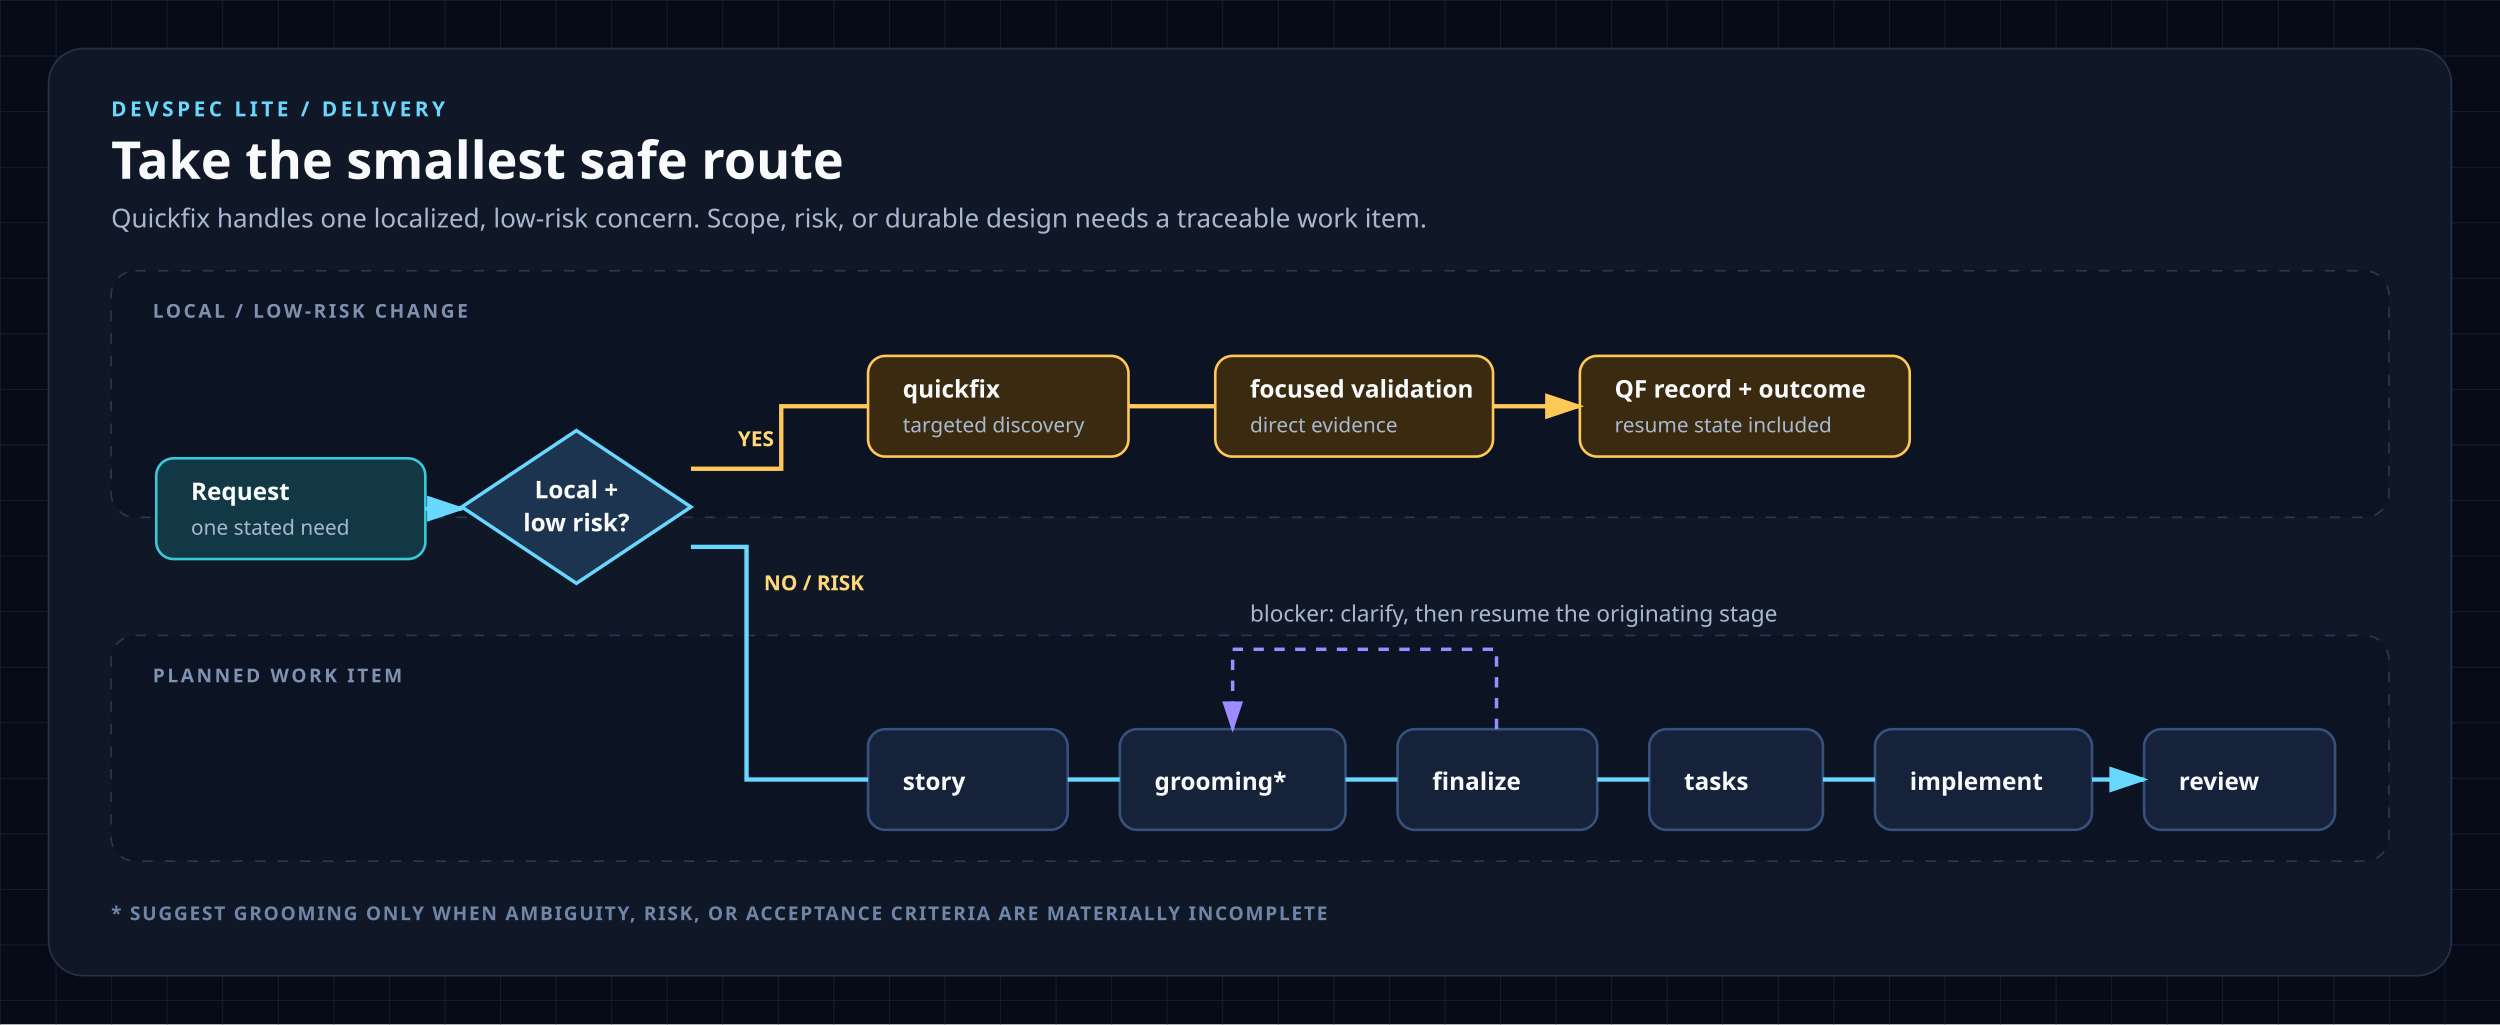
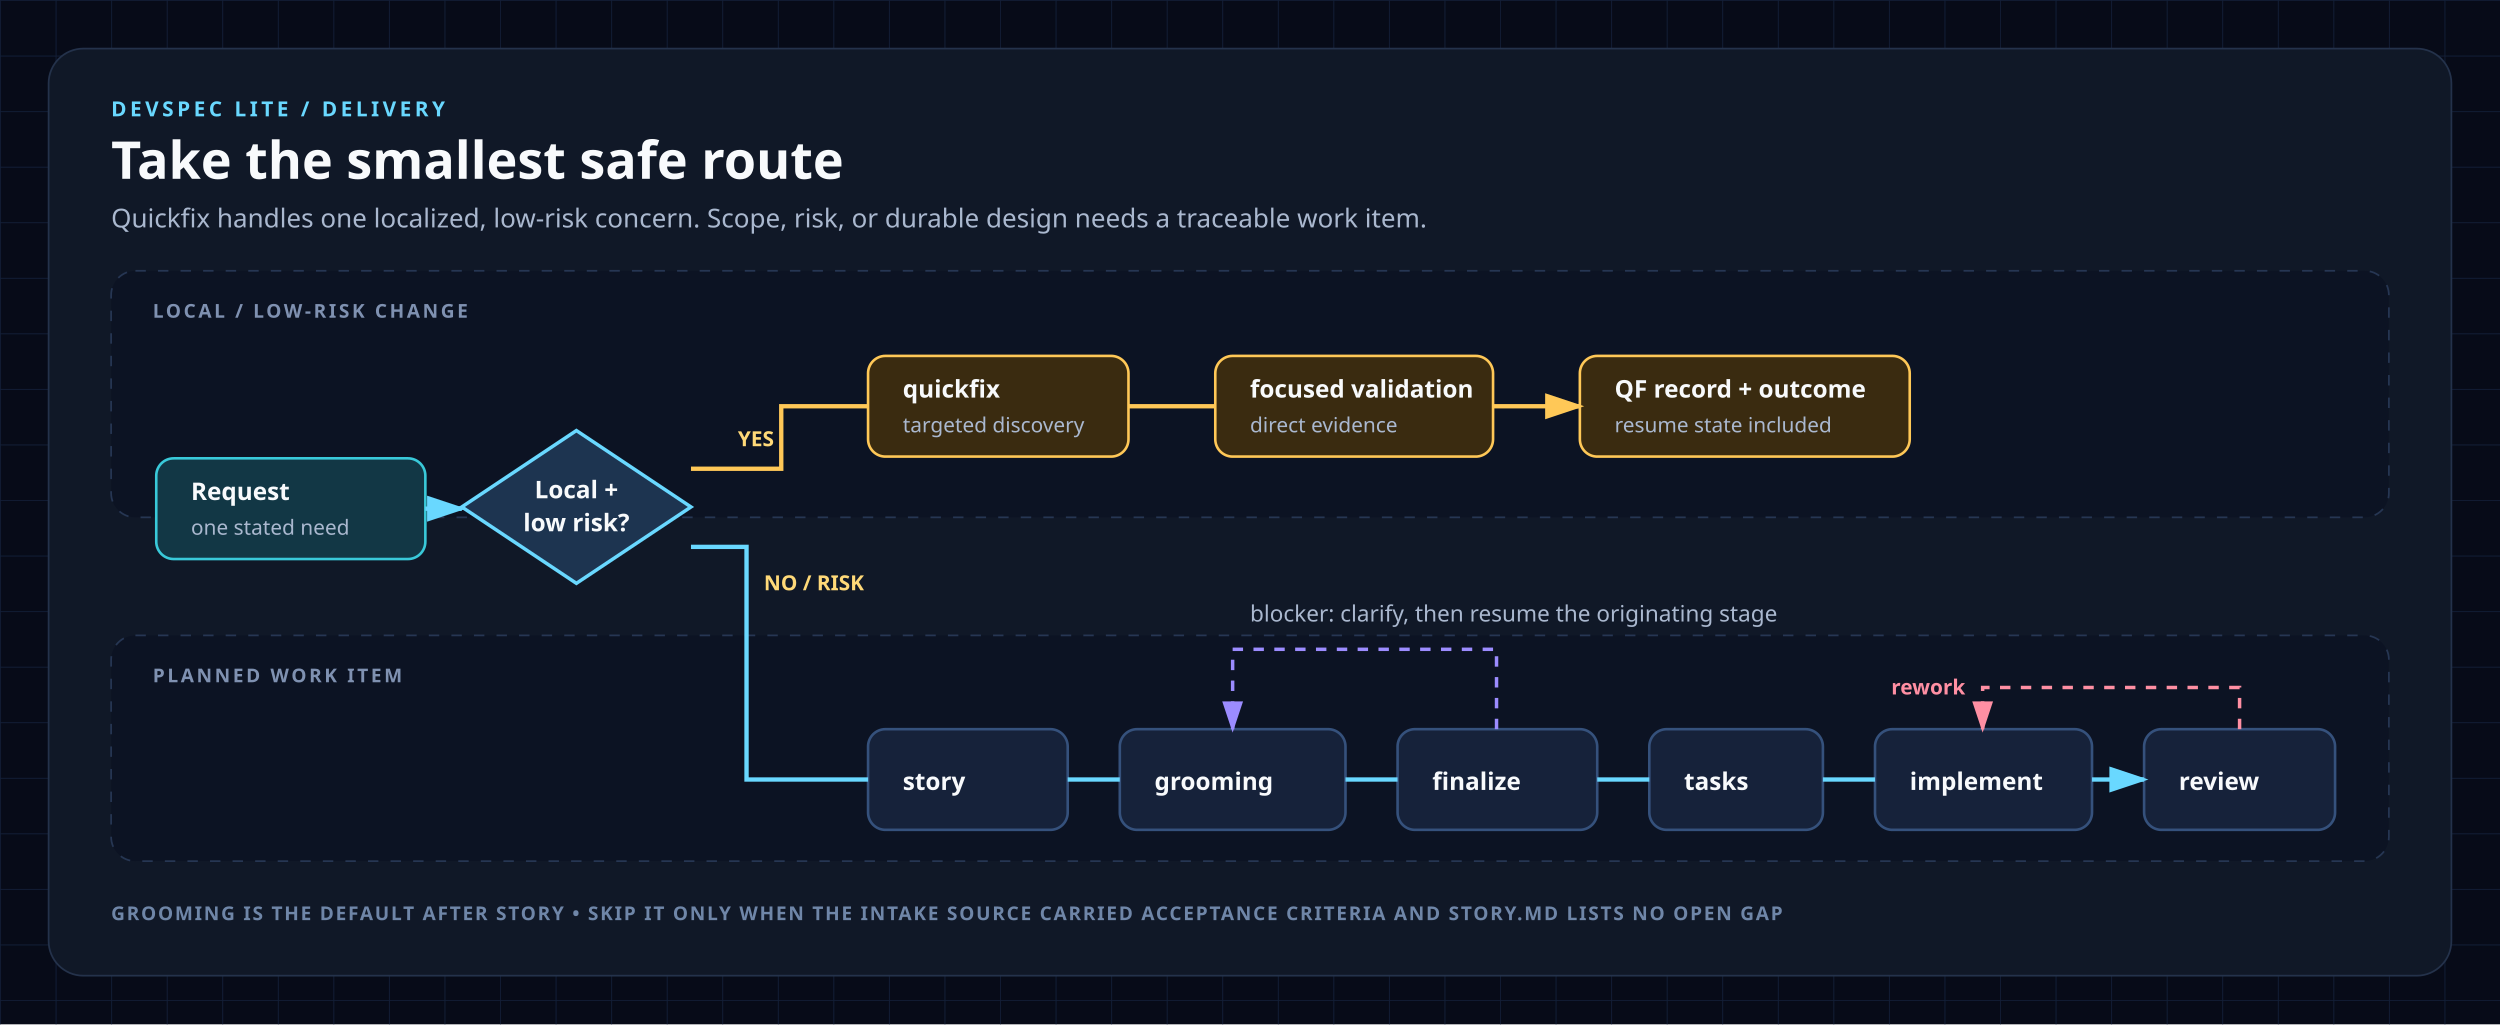
<svg xmlns="http://www.w3.org/2000/svg" viewBox="0 0 1440 590" role="img" aria-labelledby="title desc">
-   <style>.bg{fill:#070b18}.surface{fill:#101827;stroke:#24324b}.lane{fill:#0c1323;stroke:#263653;stroke-dasharray:6 7}.eyebrow{font:700 12px system-ui,sans-serif;letter-spacing:2px;fill:#69d8ff}.title{font:700 30px system-ui,sans-serif;fill:#f8fafc}.sub{font:15px system-ui,sans-serif;fill:#aab8cf}.laneLabel{font:700 11px system-ui,sans-serif;letter-spacing:1.5px;fill:#7f91b1}.card{fill:#16223a;stroke:#35517c;stroke-width:1.5}.quick{fill:#3a2b10;stroke:#ffc857}.start{fill:#123745;stroke:#39c9d9}.decision{fill:#1d3450;stroke:#69d8ff;stroke-width:2}.nodeTitle{font:700 14px system-ui,sans-serif;fill:#f8fafc}.nodeMeta{font:12px system-ui,sans-serif;fill:#aab8cf}.flow{fill:none;stroke:#69d8ff;stroke-width:2.5;marker-end:url(#arrow)}.flowQuick{fill:none;stroke:#ffc857;stroke-width:2.5;marker-end:url(#arrowGold)}.clarify{fill:none;stroke:#9c8cff;stroke-width:2;stroke-dasharray:6 6;marker-end:url(#arrowV)}.label{font:700 12px system-ui,sans-serif;fill:#ffd978}.note{font:13px system-ui,sans-serif;fill:#aab8cf}.foot{font:600 11px system-ui,sans-serif;letter-spacing:1px;fill:#6f86a8}</style>
+   <style>.bg{fill:#070b18}.surface{fill:#101827;stroke:#24324b}.lane{fill:#0c1323;stroke:#263653;stroke-dasharray:6 7}.eyebrow{font:700 12px system-ui,sans-serif;letter-spacing:2px;fill:#69d8ff}.title{font:700 30px system-ui,sans-serif;fill:#f8fafc}.sub{font:15px system-ui,sans-serif;fill:#aab8cf}.laneLabel{font:700 11px system-ui,sans-serif;letter-spacing:1.5px;fill:#7f91b1}.card{fill:#16223a;stroke:#35517c;stroke-width:1.5}.quick{fill:#3a2b10;stroke:#ffc857}.start{fill:#123745;stroke:#39c9d9}.decision{fill:#1d3450;stroke:#69d8ff;stroke-width:2}.nodeTitle{font:700 14px system-ui,sans-serif;fill:#f8fafc}.nodeMeta{font:12px system-ui,sans-serif;fill:#aab8cf}.flow{fill:none;stroke:#69d8ff;stroke-width:2.5;marker-end:url(#arrow)}.flowQuick{fill:none;stroke:#ffc857;stroke-width:2.5;marker-end:url(#arrowGold)}.clarify{fill:none;stroke:#9c8cff;stroke-width:2;stroke-dasharray:6 6;marker-end:url(#arrowV)}.rework{fill:none;stroke:#ff8fa3;stroke-width:2;stroke-dasharray:6 6;marker-end:url(#arrowR)}.reworkLabel{font:700 12px system-ui,sans-serif;fill:#ff8fa3}.label{font:700 12px system-ui,sans-serif;fill:#ffd978}.note{font:13px system-ui,sans-serif;fill:#aab8cf}.foot{font:600 11px system-ui,sans-serif;letter-spacing:1px;fill:#6f86a8}</style>
  <defs>
    <pattern id="grid" width="32" height="32" patternUnits="userSpaceOnUse">
      <path d="M32 0H0V32" fill="none" stroke="#14213a" stroke-width="1" />
    </pattern>
    <marker id="arrow" markerWidth="10" markerHeight="10" refX="8" refY="3" orient="auto">
      <path d="M0,0 L0,6 L9,3 z" fill="#69d8ff" />
    </marker>
    <marker id="arrowGold" markerWidth="10" markerHeight="10" refX="8" refY="3" orient="auto">
      <path d="M0,0 L0,6 L9,3 z" fill="#ffc857" />
    </marker>
    <marker id="arrowV" markerWidth="10" markerHeight="10" refX="8" refY="3" orient="auto">
      <path d="M0,0 L0,6 L9,3 z" fill="#9c8cff" />
+     </marker>
+     <marker id="arrowR" markerWidth="10" markerHeight="10" refX="8" refY="3" orient="auto">
+       <path d="M0,0 L0,6 L9,3 z" fill="#ff8fa3" />
    </marker>
  </defs>
  <rect class="bg" width="1440" height="590" />
  <rect fill="url(#grid)" width="1440" height="590" opacity=".9" />
  <rect class="surface" x="28" y="28" width="1384" height="534" rx="20" />
  <text x="64" y="67" class="eyebrow">DEVSPEC LITE / DELIVERY</text>
  <text x="64" y="103" class="title">Take the smallest safe route</text>
  <text x="64" y="131" class="sub">Quickfix handles one localized, low-risk concern. Scope, risk, or durable design needs a traceable work item.</text>
  <rect class="lane" x="64" y="156" width="1312" height="142" rx="14" />
  <text x="88" y="183" class="laneLabel">LOCAL / LOW-RISK CHANGE</text>
  <rect class="lane" x="64" y="366" width="1312" height="130" rx="14" />
  <text x="88" y="393" class="laneLabel">PLANNED WORK ITEM</text>
  <rect class="card start" x="90" y="264" width="155" height="58" rx="10" />
  <text x="110" y="288" class="nodeTitle">Request</text>
  <text x="110" y="308" class="nodeMeta">one stated need</text>
  <polygon class="decision" points="332,248 398,292 332,336 266,292" />
  <text x="332" y="287" text-anchor="middle" class="nodeTitle">Local +</text>
  <text x="332" y="306" text-anchor="middle" class="nodeTitle">low risk?</text>
  <rect class="card quick" x="500" y="205" width="150" height="58" rx="10" />
  <text x="520" y="229" class="nodeTitle">quickfix</text>
  <text x="520" y="249" class="nodeMeta">targeted discovery</text>
  <rect class="card quick" x="700" y="205" width="160" height="58" rx="10" />
  <text x="720" y="229" class="nodeTitle">focused validation</text>
  <text x="720" y="249" class="nodeMeta">direct evidence</text>
  <rect class="card quick" x="910" y="205" width="190" height="58" rx="10" />
  <text x="930" y="229" class="nodeTitle">QF record + outcome</text>
  <text x="930" y="249" class="nodeMeta">resume state included</text>
  <rect class="card" x="500" y="420" width="115" height="58" rx="10" />
  <text x="520" y="455" class="nodeTitle">story</text>
  <rect class="card" x="645" y="420" width="130" height="58" rx="10" />
-   <text x="665" y="455" class="nodeTitle">grooming*</text>
+   <text x="665" y="455" class="nodeTitle">grooming</text>
  <rect class="card" x="805" y="420" width="115" height="58" rx="10" />
  <text x="825" y="455" class="nodeTitle">finalize</text>
  <rect class="card" x="950" y="420" width="100" height="58" rx="10" />
  <text x="970" y="455" class="nodeTitle">tasks</text>
  <rect class="card" x="1080" y="420" width="125" height="58" rx="10" />
  <text x="1100" y="455" class="nodeTitle">implement</text>
  <rect class="card" x="1235" y="420" width="110" height="58" rx="10" />
  <text x="1255" y="455" class="nodeTitle">review</text>
  <path class="flow" d="M245 293H266" />
  <path class="flowQuick" d="M398 270H450V234H500M650 234H700M860 234H910" />
  <path class="flow" d="M398 315H430V449H500M615 449H645M775 449H805M920 449H950M1050 449H1080M1205 449H1235" />
  <text x="425" y="257" class="label">YES</text>
  <text x="440" y="340" class="label">NO / RISK</text>
  <path class="clarify" d="M862 420V374H710V420" />
+   <path class="rework" d="M1290 420V396H1142V420" />
+   <text x="1132" y="400" text-anchor="end" class="reworkLabel">rework</text>
  <text x="720" y="358" class="note">blocker: clarify, then resume the originating stage</text>
-   <text x="64" y="530" class="foot">* SUGGEST GROOMING ONLY WHEN AMBIGUITY, RISK, OR ACCEPTANCE CRITERIA ARE MATERIALLY INCOMPLETE</text>
+   <text x="64" y="530" class="foot">GROOMING IS THE DEFAULT AFTER STORY • SKIP IT ONLY WHEN THE INTAKE SOURCE CARRIED ACCEPTANCE CRITERIA AND STORY.MD LISTS NO OPEN GAP</text>
</svg>
